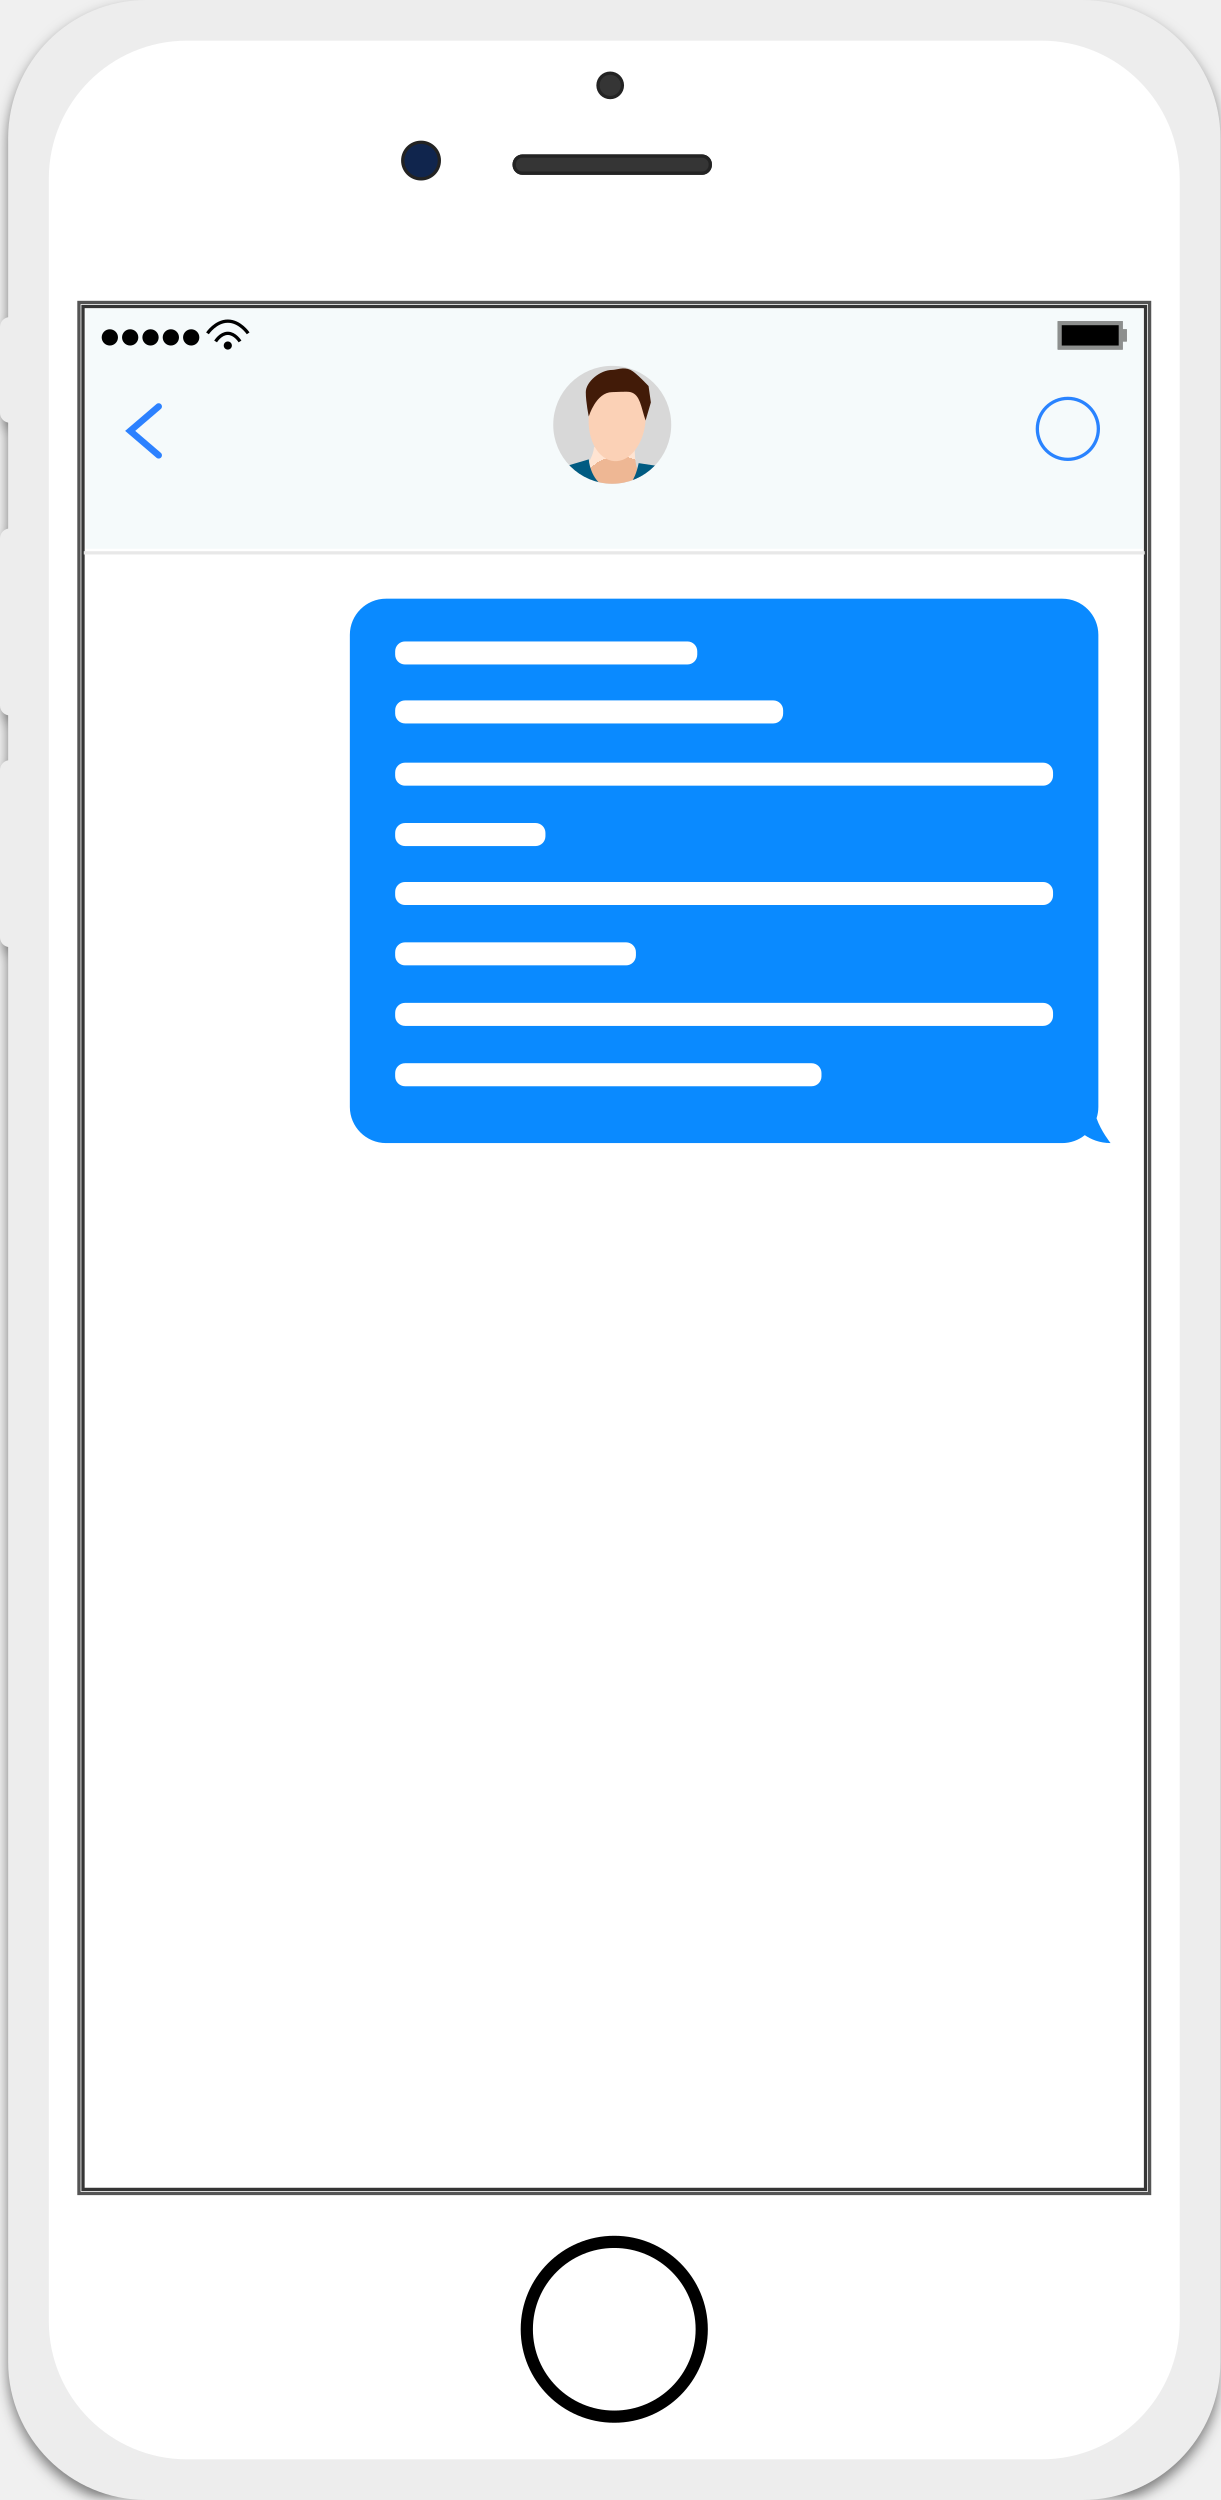
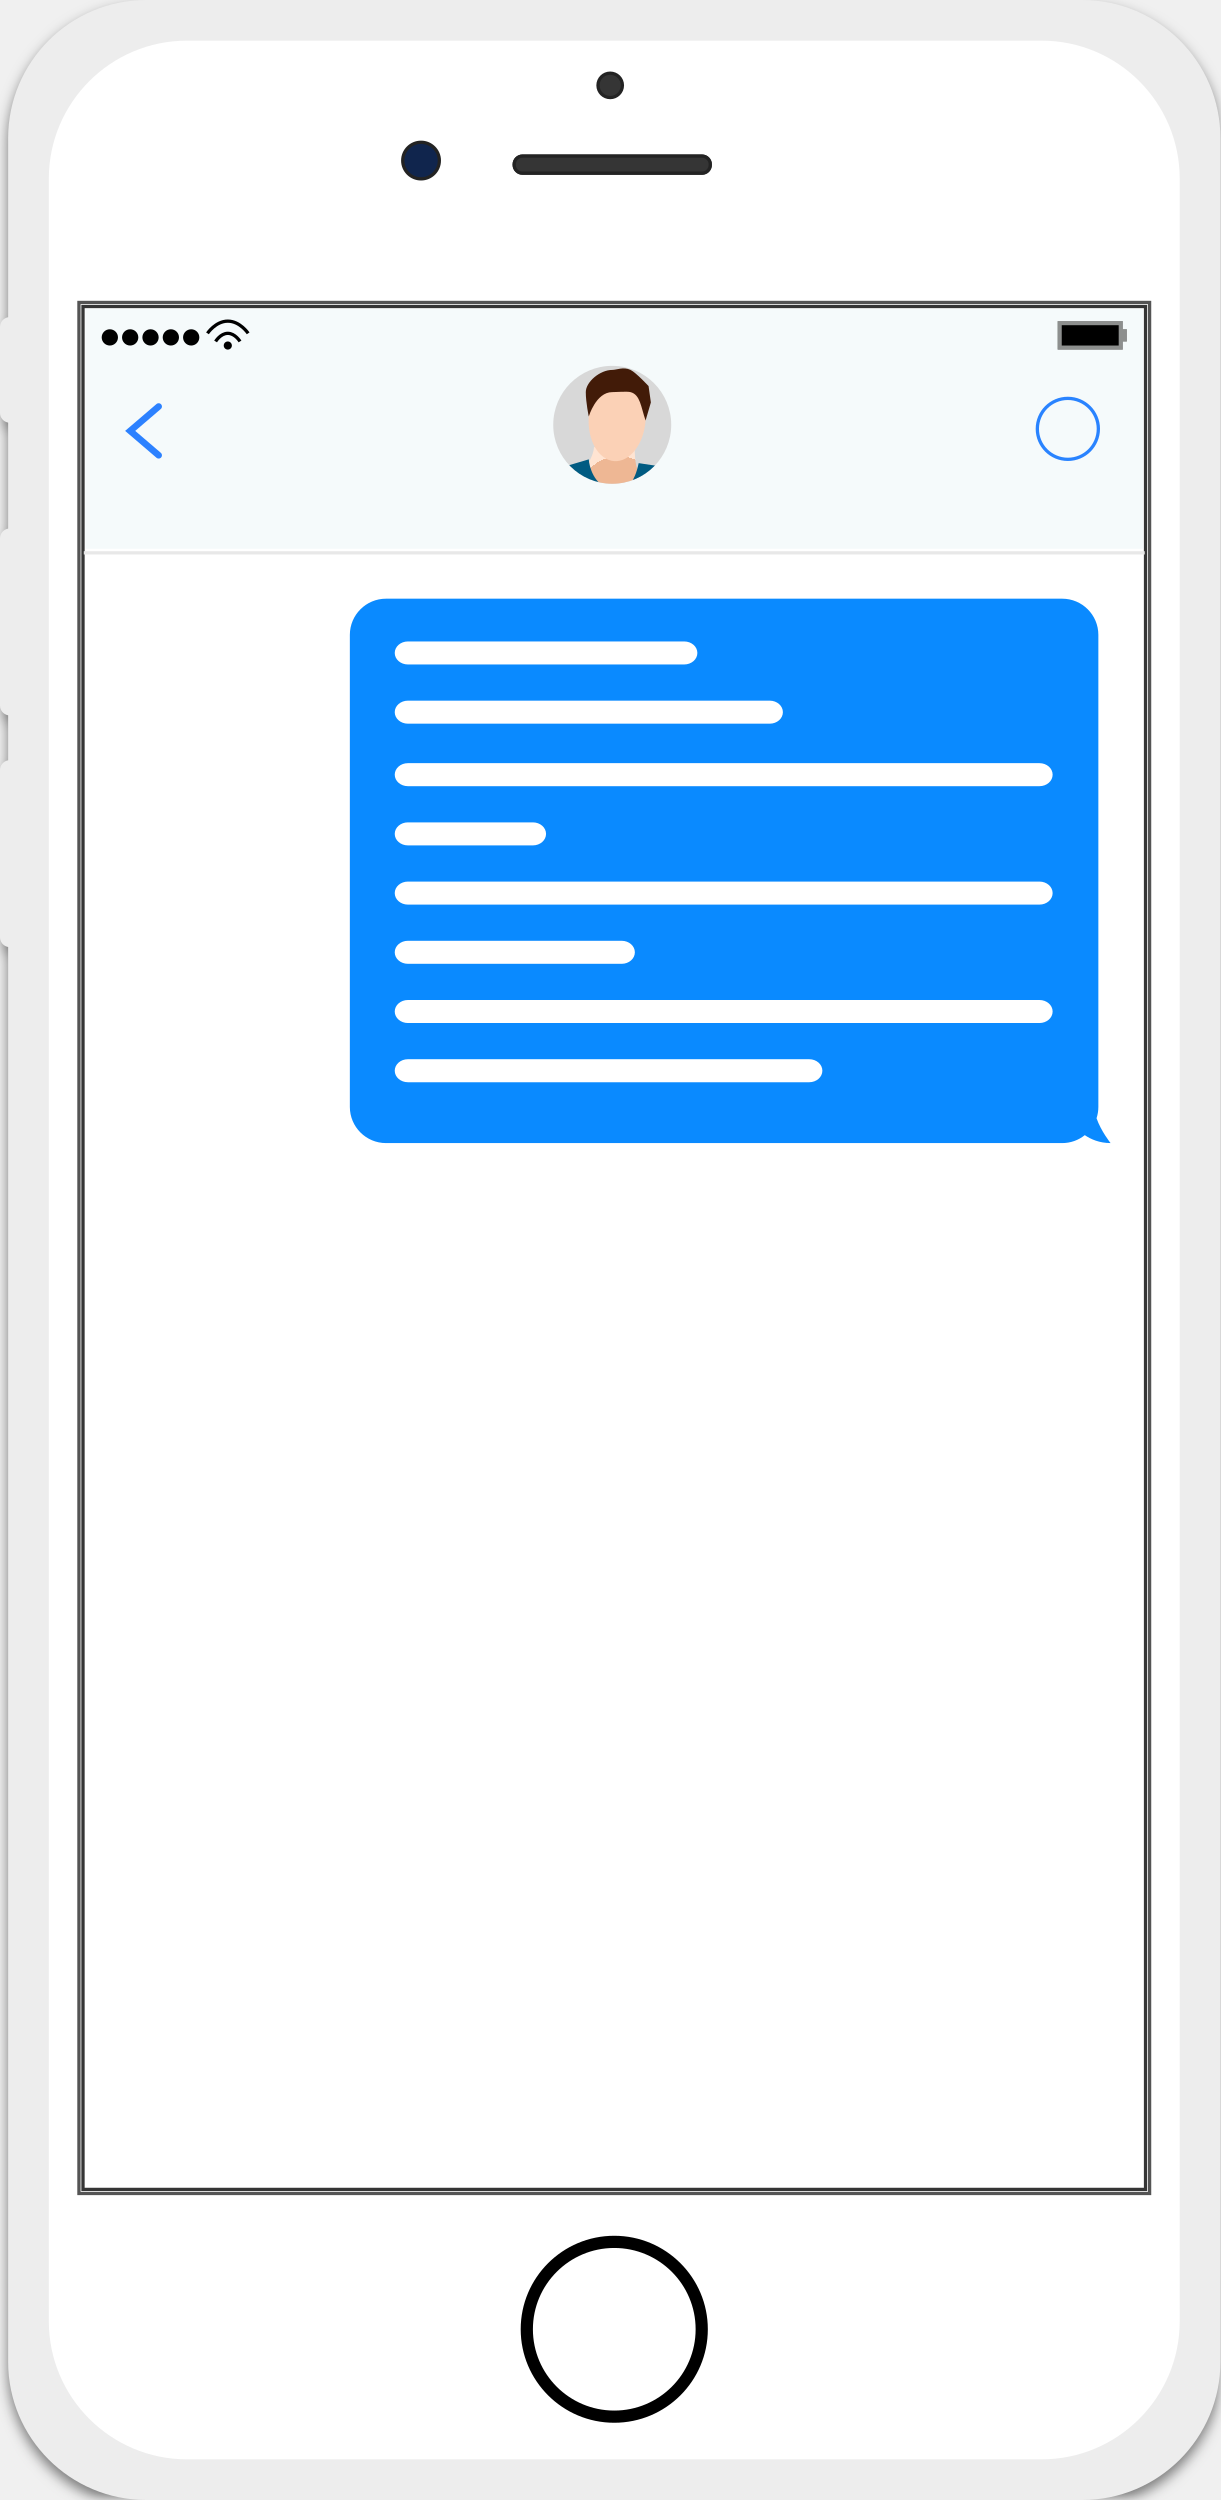
- <svg xmlns="http://www.w3.org/2000/svg" xmlns:xlink="http://www.w3.org/1999/xlink" version="1.1" height="760" width="371">
+ <svg xmlns="http://www.w3.org/2000/svg" xmlns:xlink="http://www.w3.org/1999/xlink" id="iPhone" version="1.1" height="760" width="371">
  <defs>
    <rect id="rect-0" opacity="1" x="0" y="0" width="371" height="760" />
    <path id="path-1" opacity="1" fill-rule="evenodd" d="M2.473,42 C2.473,18.82 21.293,0 44.473,0 L329,0 C352.18,0 371,18.82 371,42 L371,718 C371,741.18 352.18,760 329,760 L44.473,760 C21.293,760 2.473,741.18 2.473,718 L2.473,287.889 C1.068,287.64 0,286.411 0,284.935 L0,234.089 C0,232.613 1.068,231.385 2.473,231.136 L2.473,217.45 C1.068,217.201 0,215.972 0,214.496 L0,163.65 C0,162.174 1.068,160.946 2.473,160.697 L2.473,128.474 C1.068,128.225 0,126.996 0,125.52 L0,99.39 C0,97.914 1.068,96.686 2.473,96.436 L2.473,42Z" />
    <filter id="filter-2" filterUnits="userSpaceOnUse" x="-50%" y="-50%" width="200%" height="200%">
      <feOffset in="SourceAlpha" result="shadow-1-feOffset-shadow" dx="0" dy="2" />
      <feGaussianBlur in="shadow-1-feOffset-shadow" result="shadow-1-feGaussianBlur-shadow" stdDeviation="2" />
      <feColorMatrix in="shadow-1-feGaussianBlur-shadow" result="shadow-1-feColorMatrix-shadow" type="matrix" values="0 0 0 0 0  0 0 0 0 0  0 0 0 0 0  0 0 0 0.5 0" />
    </filter>
    <radialGradient id="radialGradient-3" cx="0.5" cy="0.5" r="1.393">
      <stop offset="1" stop-color="rgb(237,237,237)" stop-opacity="1" />
      <stop offset="0" stop-color="rgb(255,255,255)" stop-opacity="1" />
    </radialGradient>
    <path id="path-4" opacity="1" fill-rule="evenodd" d="M56.84,12.358 L316.633,12.358 C339.814,12.358 358.633,31.177 358.633,54.358 L358.633,705.642 C358.633,728.823 339.814,747.642 316.633,747.642 L56.84,747.642 C33.66,747.642 14.84,728.823 14.84,705.642 L14.84,54.358 C14.84,31.177 33.66,12.358 56.84,12.358Z" />
    <path id="path-5" opacity="1" fill-rule="evenodd" d="M215.18,708.098 C215.18,692.411 202.435,679.675 186.737,679.675 C171.038,679.675 158.293,692.411 158.293,708.098 C158.293,723.785 171.038,736.52 186.737,736.52 C202.435,736.52 215.18,723.785 215.18,708.098 L215.18,708.098ZM211.47,708.098 C211.47,694.457 200.387,683.382 186.737,683.382 C173.086,683.382 162.003,694.457 162.003,708.098 C162.003,721.738 173.086,732.813 186.737,732.813 C200.387,732.813 211.47,721.738 211.47,708.098 L211.47,708.098Z" />
    <radialGradient id="radialGradient-6" cx="0.5" cy="0.5" r="1.788">
      <stop offset="1" stop-color="rgb(0,0,0)" stop-opacity="1" />
      <stop offset="0" stop-color="rgb(255,255,255)" stop-opacity="1" />
    </radialGradient>
    <rect id="rect-7" opacity="1" x="23.497" y="91.447" width="326.48" height="575.87" rx="0" ry="0" />
    <mask id="mask-8" maskUnits="userSpaceOnUse" maskContentUnits="userSpaceOnUse">
      <rect opacity="1" x="0" y="0" width="371" height="760" fill="black" />
      <use xlink:href="#rect-7" fill="white" />
    </mask>
    <rect id="rect-9" opacity="1" x="24.733" y="92.683" width="324.007" height="573.398" rx="0" ry="0" />
    <mask id="mask-10" maskUnits="userSpaceOnUse" maskContentUnits="userSpaceOnUse">
      <rect opacity="1" x="0" y="0" width="371" height="760" fill="black" />
      <use xlink:href="#rect-9" fill="white" />
    </mask>
    <ellipse id="ellipse-11" opacity="1" rx="3.71" ry="3.707" cx="185.5" cy="25.951" />
    <ellipse id="ellipse-12" opacity="1" rx="5.565" ry="5.561" cx="127.995" cy="48.813" />
    <radialGradient id="radialGradient-13" cx="0.5" cy="0.5" r="0.937">
      <stop offset="1" stop-color="rgb(16,37,77)" stop-opacity="1" />
      <stop offset="0" stop-color="rgb(29,77,146)" stop-opacity="1" />
    </radialGradient>
    <path id="path-14" opacity="1" fill-rule="evenodd" d="M158.82,46.959 L213.417,46.959 C215.072,46.959 216.417,48.304 216.417,49.959 L216.417,50.138 C216.417,51.794 215.072,53.138 213.417,53.138 L158.82,53.138 C157.164,53.138 155.82,51.794 155.82,50.138 L155.82,49.959 C155.82,48.304 157.164,46.959 158.82,46.959Z" />
    <mask id="mask-15" maskUnits="userSpaceOnUse" maskContentUnits="userSpaceOnUse">
      <rect opacity="1" x="0" y="0" width="371" height="760" fill="black" />
      <use xlink:href="#path-14" fill="white" />
    </mask>
    <rect id="rect-16" opacity="1" x="25.97" y="93.919" width="321.533" height="72.911" rx="0" ry="0" />
    <path id="path-17" opacity="1" fill-rule="evenodd" d="M25.97,168.065 L347.503,168.065 " />
    <ellipse id="ellipse-18" opacity="1" rx="9.275" ry="9.268" cx="324.625" cy="130.374" />
    <path id="path-19" opacity="1" fill-rule="evenodd" d="M48.23,123.577 L39.573,130.992 L48.23,138.407 " />
    <ellipse id="ellipse-20" opacity="1" rx="17.932" ry="17.919" cx="186.118" cy="129.138" />
    <mask id="mask-21" maskUnits="userSpaceOnUse" maskContentUnits="userSpaceOnUse">
      <rect opacity="1" x="0" y="0" width="371" height="760" fill="Black" />
      <use xlink:href="#ellipse-20" fill="White" />
    </mask>
    <path id="path-22" opacity="1" fill-rule="evenodd" d="M178.08,142.114 C178.08,142.114 180.553,138.407 180.553,135.935 L192.92,135.935 C192.92,135.935 192.92,142.114 194.157,143.35 C194.157,143.35 192.92,148.293 190.447,148.293 C187.973,148.293 183.027,148.293 183.027,148.293 C183.027,148.293 178.663,145.025 178.08,142.114Z" />
    <radialGradient id="radialGradient-23" cx="0.634" cy="0.884" r="0.654">
      <stop offset="1" stop-color="rgb(238,183,148)" stop-opacity="1" />
      <stop offset="0" stop-color="rgb(255,228,210)" stop-opacity="1" />
    </radialGradient>
    <ellipse id="ellipse-24" opacity="1" rx="8.657" ry="12.976" cx="187.621" cy="127.238" />
    <radialGradient id="radialGradient-25" cx="0.5" cy="0.548" r="0.507">
      <stop offset="1" stop-color="rgb(251,209,182)" stop-opacity="1" />
      <stop offset="0" stop-color="rgb(255,228,210)" stop-opacity="1" />
    </radialGradient>
    <path id="path-26" opacity="1" fill-rule="evenodd" d="M178.986,126.633 C178.986,126.633 181.172,119.206 186.118,119.206 C187.396,119.206 190.649,118.933 191.683,119.206 C194.652,119.99 194.818,123.682 196.257,127.842 L197.867,122.341 L197.163,117.37 C197.163,117.37 193.362,113.262 191.683,112.455 C189.532,111.422 187.508,112.455 186.118,112.455 C182.408,112.455 178.08,116.085 178.08,119.206 C178.08,122.327 178.986,126.633 178.986,126.633Z" />
    <path id="path-27" opacity="1" fill-rule="evenodd" d="M170.66,142.114 L178.986,139.642 C178.986,139.642 179.317,145.821 184.263,148.293 L190.447,148.293 C190.447,148.293 192.92,146.873 194.157,140.786 L202.813,142.114 L192.92,149.528 L175.607,149.528 L170.66,142.114Z" />
    <path id="path-28" opacity="1" fill-rule="evenodd" d="M321.533,106.276 L321.533,97.626 L341.32,97.626 L341.32,100.098 L342.557,100.098 L342.557,103.805 L341.32,103.805 L341.32,106.276 L321.533,106.276Z" />
    <mask id="mask-29" maskUnits="userSpaceOnUse" maskContentUnits="userSpaceOnUse">
      <rect opacity="1" x="0" y="0" width="371" height="760" fill="black" />
      <use xlink:href="#path-28" fill="white" />
    </mask>
    <rect id="rect-30" opacity="1" x="322.77" y="98.862" width="17.313" height="6.179" rx="0" ry="0" />
    <ellipse id="ellipse-31" opacity="1" rx="2.473" ry="2.472" cx="33.39" cy="102.569" />
    <ellipse id="ellipse-32" opacity="1" rx="2.473" ry="2.472" cx="39.573" cy="102.569" />
    <ellipse id="ellipse-33" opacity="1" rx="2.473" ry="2.472" cx="45.757" cy="102.569" />
    <ellipse id="ellipse-34" opacity="1" rx="2.473" ry="2.472" cx="51.94" cy="102.569" />
    <ellipse id="ellipse-35" opacity="1" rx="2.473" ry="2.472" cx="58.123" cy="102.569" />
    <path id="path-36" opacity="1" fill-rule="evenodd" d="M63.07,101.333 C63.07,101.333 65.543,97.626 69.253,97.626 C72.963,97.626 75.437,101.333 75.437,101.333 " />
    <path id="path-37" opacity="1" fill-rule="evenodd" d="M65.543,103.805 C65.543,103.805 67.027,101.333 69.253,101.333 C71.479,101.333 72.963,103.805 72.963,103.805 " />
    <ellipse id="ellipse-38" opacity="1" rx="1.237" ry="1.236" cx="69.253" cy="105.041" />
    <path id="path-39" opacity="1" fill-rule="evenodd" d="M326.61,182 L121.063,182 C114.992,182 110.063,186.929 110.063,193 L110.063,336.5 C110.063,337.704 110.257,338.863 110.616,339.948 C109.258,343.868 106.353,347.496 106.353,347.496 C109.735,347.496 112.346,346.341 114.187,345.083 C116.071,346.595 118.462,347.5 121.063,347.5 L326.61,347.5 C332.681,347.5 337.61,342.571 337.61,336.5 L337.61,193 C337.61,186.929 332.681,182 326.61,182Z" />
  </defs>
  <g opacity="1">
    <g opacity="1">
      <g opacity="1">
        <g opacity="1">
          <use xlink:href="#path-1" fill="black" filter="url(#filter-2)" stroke="black" stroke-opacity="0" stroke-width="0" />
          <use xlink:href="#path-1" fill="url(#radialGradient-3)" fill-opacity="1" />
        </g>
        <g opacity="1">
          <use xlink:href="#path-4" fill="rgb(255,255,255)" fill-opacity="1" />
        </g>
      </g>
      <g opacity="1">
        <use xlink:href="#path-5" fill="url(#radialGradient-6)" fill-opacity="1" />
      </g>
      <g opacity="1">
        <use xlink:href="#rect-7" fill="rgb(255,255,255)" fill-opacity="1" />
        <use xlink:href="#rect-7" fill-opacity="0" stroke="rgb(84,84,84)" stroke-opacity="1" stroke-width="2" mask="url(#mask-8)" />
      </g>
      <g opacity="1">
        <use xlink:href="#rect-9" fill="rgb(255,255,255)" fill-opacity="1" />
        <use xlink:href="#rect-9" fill-opacity="0" stroke="rgb(53,53,53)" stroke-opacity="1" stroke-width="2" mask="url(#mask-10)" />
      </g>
      <g opacity="1">
        <use xlink:href="#ellipse-11" fill="rgb(53,53,53)" fill-opacity="1" />
        <use xlink:href="#ellipse-11" fill-opacity="0" stroke="rgb(35,35,35)" stroke-opacity="1" stroke-width="1" />
      </g>
      <g opacity="1">
        <use xlink:href="#ellipse-12" fill="url(#radialGradient-13)" fill-opacity="1" />
        <use xlink:href="#ellipse-12" fill-opacity="0" stroke="rgb(35,35,35)" stroke-opacity="1" stroke-width="1" />
      </g>
      <g opacity="1">
        <use xlink:href="#path-14" fill="rgb(53,53,53)" fill-opacity="1" />
        <use xlink:href="#path-14" fill-opacity="0" stroke="rgb(35,35,35)" stroke-opacity="1" stroke-width="2" mask="url(#mask-15)" />
      </g>
    </g>
    <g opacity="1">
      <g opacity="1">
        <use xlink:href="#rect-16" fill="rgb(245,250,251)" fill-opacity="1" />
      </g>
      <g opacity="1">
        <use xlink:href="#path-17" fill-opacity="0" stroke="rgb(232,232,232)" stroke-opacity="1" stroke-width="1" stroke-linecap="square" stroke-linejoin="miter" />
      </g>
      <g opacity="1">
        <g opacity="1">
          <use xlink:href="#ellipse-18" fill-opacity="0" stroke="rgb(41,131,255)" stroke-opacity="1" stroke-width="1" />
        </g>
      </g>
      <g opacity="1">
        <use xlink:href="#path-19" fill-opacity="0" stroke="rgb(44,129,255)" stroke-opacity="1" stroke-width="2" stroke-linecap="round" stroke-linejoin="miter" />
      </g>
      <g opacity="1">
        <g opacity="1">
          <use xlink:href="#ellipse-20" fill="rgb(216,216,216)" fill-opacity="1" />
        </g>
        <g mask="url(#mask-21)">
          <g opacity="1">
            <g opacity="1">
              <use xlink:href="#path-22" fill="url(#radialGradient-23)" fill-opacity="1" />
            </g>
            <g transform="translate(187.6214, 127.2385) rotate(4.000001) translate(-187.6214, -127.2385)" opacity="1">
              <use xlink:href="#ellipse-24" fill="url(#radialGradient-25)" fill-opacity="1" />
            </g>
            <g opacity="1">
              <use xlink:href="#path-26" fill="rgb(66,27,8)" fill-opacity="1" />
            </g>
            <g opacity="1">
              <use xlink:href="#path-27" fill="rgb(0,91,130)" fill-opacity="1" />
            </g>
          </g>
        </g>
      </g>
    </g>
    <g opacity="1">
      <g opacity="1">
        <g opacity="1">
          <use xlink:href="#path-28" fill="rgb(141,143,142)" fill-opacity="1" />
          <use xlink:href="#path-28" fill-opacity="0" stroke="rgb(141,143,142)" stroke-opacity="1" stroke-width="2" mask="url(#mask-29)" />
        </g>
        <g opacity="1">
          <use xlink:href="#rect-30" fill="rgb(0,0,0)" fill-opacity="1" />
        </g>
      </g>
      <g opacity="1">
        <g opacity="1">
          <use xlink:href="#ellipse-31" fill="rgb(0,0,0)" fill-opacity="1" />
        </g>
        <g opacity="1">
          <use xlink:href="#ellipse-32" fill="rgb(0,0,0)" fill-opacity="1" />
        </g>
        <g opacity="1">
          <use xlink:href="#ellipse-33" fill="rgb(0,0,0)" fill-opacity="1" />
        </g>
        <g opacity="1">
          <use xlink:href="#ellipse-34" fill="rgb(0,0,0)" fill-opacity="1" />
        </g>
        <g opacity="1">
          <use xlink:href="#ellipse-35" fill="rgb(0,0,0)" fill-opacity="1" />
        </g>
      </g>
      <g opacity="1">
        <g opacity="1">
          <use xlink:href="#path-36" fill-opacity="0" stroke="rgb(0,0,0)" stroke-opacity="1" stroke-width="1" />
        </g>
        <g opacity="1">
          <use xlink:href="#path-37" fill-opacity="0" stroke="rgb(0,0,0)" stroke-opacity="1" stroke-width="1" />
        </g>
        <g opacity="1">
          <use xlink:href="#ellipse-38" fill="rgb(0,0,0)" fill-opacity="1" />
        </g>
      </g>
    </g>
    <g opacity="1">
      <g transform="translate(221.9817, 264.75) scale(-1, 1) translate(-221.9817, -264.75)" opacity="1">
        <use xlink:href="#path-39" fill="rgb(10,138,255)" fill-opacity="1" />
      </g>
      <g opacity="1">
        <g opacity="1">
-           <path class="phone-mock-text" id="path-40" opacity="1" fill="#ffffff" d="M123.127,195 L208.968,195 C210.624,195 211.968,196.344 211.968,198 L211.968,199 C211.968,200.656 210.624,202 208.968,202 L123.127,202 C121.471,202 120.127,200.656 120.127,199 L120.127,198 C120.127,196.344 121.471,195 123.127,195Z" />
-         </g>
-         <g opacity="1">
-           <path class="phone-mock-text" id="path-41" opacity="1" fill="#ffffff" d="M123.127,212.926 L235.075,212.926 C236.731,212.926 238.075,214.27 238.075,215.926 L238.075,216.926 C238.075,218.582 236.731,219.926 235.075,219.926 L123.127,219.926 C121.471,219.926 120.127,218.582 120.127,216.926 L120.127,215.926 C120.127,214.27 121.471,212.926 123.127,212.926Z" />
-         </g>
-         <g opacity="1">
-           <path class="phone-mock-text" id="path-42" opacity="1" fill="#ffffff" d="M123.127,231.852 L317.127,231.852 C318.782,231.852 320.127,233.196 320.127,234.852 L320.127,235.852 C320.127,237.508 318.782,238.852 317.127,238.852 L123.127,238.852 C121.471,238.852 120.127,237.508 120.127,235.852 L120.127,234.852 C120.127,233.196 121.471,231.852 123.127,231.852Z" />
-         </g>
-         <g opacity="1">
-           <path class="phone-mock-text" id="path-43" opacity="1" fill="#ffffff" d="M123.127,250.198 L162.814,250.198 C164.47,250.198 165.814,251.543 165.814,253.198 L165.814,254.198 C165.814,255.854 164.47,257.198 162.814,257.198 L123.127,257.198 C121.471,257.198 120.127,255.854 120.127,254.198 L120.127,253.198 C120.127,251.543 121.471,250.198 123.127,250.198Z" />
-         </g>
-         <g opacity="1">
-           <path class="phone-mock-text" id="path-44" opacity="1" fill="#ffffff" d="M123.127,268.125 L317.127,268.125 C318.782,268.125 320.127,269.469 320.127,271.125 L320.127,272.125 C320.127,273.78 318.782,275.125 317.127,275.125 L123.127,275.125 C121.471,275.125 120.127,273.78 120.127,272.125 L120.127,271.125 C120.127,269.469 121.471,268.125 123.127,268.125Z" />
-         </g>
-         <g opacity="1">
-           <path class="phone-mock-text" id="path-45" opacity="1" fill="#ffffff" d="M123.127,286.471 L190.32,286.471 C191.976,286.471 193.32,287.815 193.32,289.471 L193.32,290.471 C193.32,292.127 191.976,293.471 190.32,293.471 L123.127,293.471 C121.471,293.471 120.127,292.127 120.127,290.471 L120.127,289.471 C120.127,287.815 121.471,286.471 123.127,286.471Z" />
-         </g>
-         <g opacity="1">
-           <path class="phone-mock-text" id="path-46" opacity="1" fill="#ffffff" d="M123.127,304.874 L317.127,304.874 C318.782,304.874 320.127,306.218 320.127,307.874 L320.127,308.874 C320.127,310.529 318.782,311.874 317.127,311.874 L123.127,311.874 C121.471,311.874 120.127,310.529 120.127,308.874 L120.127,307.874 C120.127,306.218 121.471,304.874 123.127,304.874Z" />
-         </g>
-         <g opacity="1">
-           <path class="phone-mock-text" id="path-47" opacity="1" fill="#ffffff" d="M123.127,323.22 L246.73,323.22 C248.386,323.22 249.73,324.564 249.73,326.22 L249.73,327.22 C249.73,328.876 248.386,330.22 246.73,330.22 L123.127,330.22 C121.471,330.22 120.127,328.876 120.127,327.22 L120.127,326.22 C120.127,324.564 121.471,323.22 123.127,323.22Z" />
+           <rect class="phone-mock-text" fill="#FFFFFF" x="120" y="195" width="92" height="7" rx="4" />
+         </g>
+         <g opacity="1">
+           <rect class="phone-mock-text" fill="#FFFFFF" x="120" y="213" width="118" height="7" rx="4" />
+         </g>
+         <g opacity="1">
+           <rect class="phone-mock-text" fill="#FFFFFF" x="120" y="232" width="200" height="7" rx="4" />
+         </g>
+         <g opacity="1">
+           <rect class="phone-mock-text" fill="#FFFFFF" x="120" y="250" width="46" height="7" rx="4" />
+         </g>
+         <g opacity="1">
+           <rect class="phone-mock-text" fill="#FFFFFF" x="120" y="268" width="200" height="7" rx="4" />
+         </g>
+         <g opacity="1">
+           <rect class="phone-mock-text" fill="#FFFFFF" x="120" y="286" width="73" height="7" rx="4" />
+         </g>
+         <g opacity="1">
+           <rect class="phone-mock-text" fill="#FFFFFF" x="120" y="304" width="200" height="7" rx="4" />
+         </g>
+         <g opacity="1">
+           <rect class="phone-mock-text" fill="#FFFFFF" x="120" y="322" width="130" height="7" rx="4" />
        </g>
      </g>
    </g>
  </g>
</svg>
